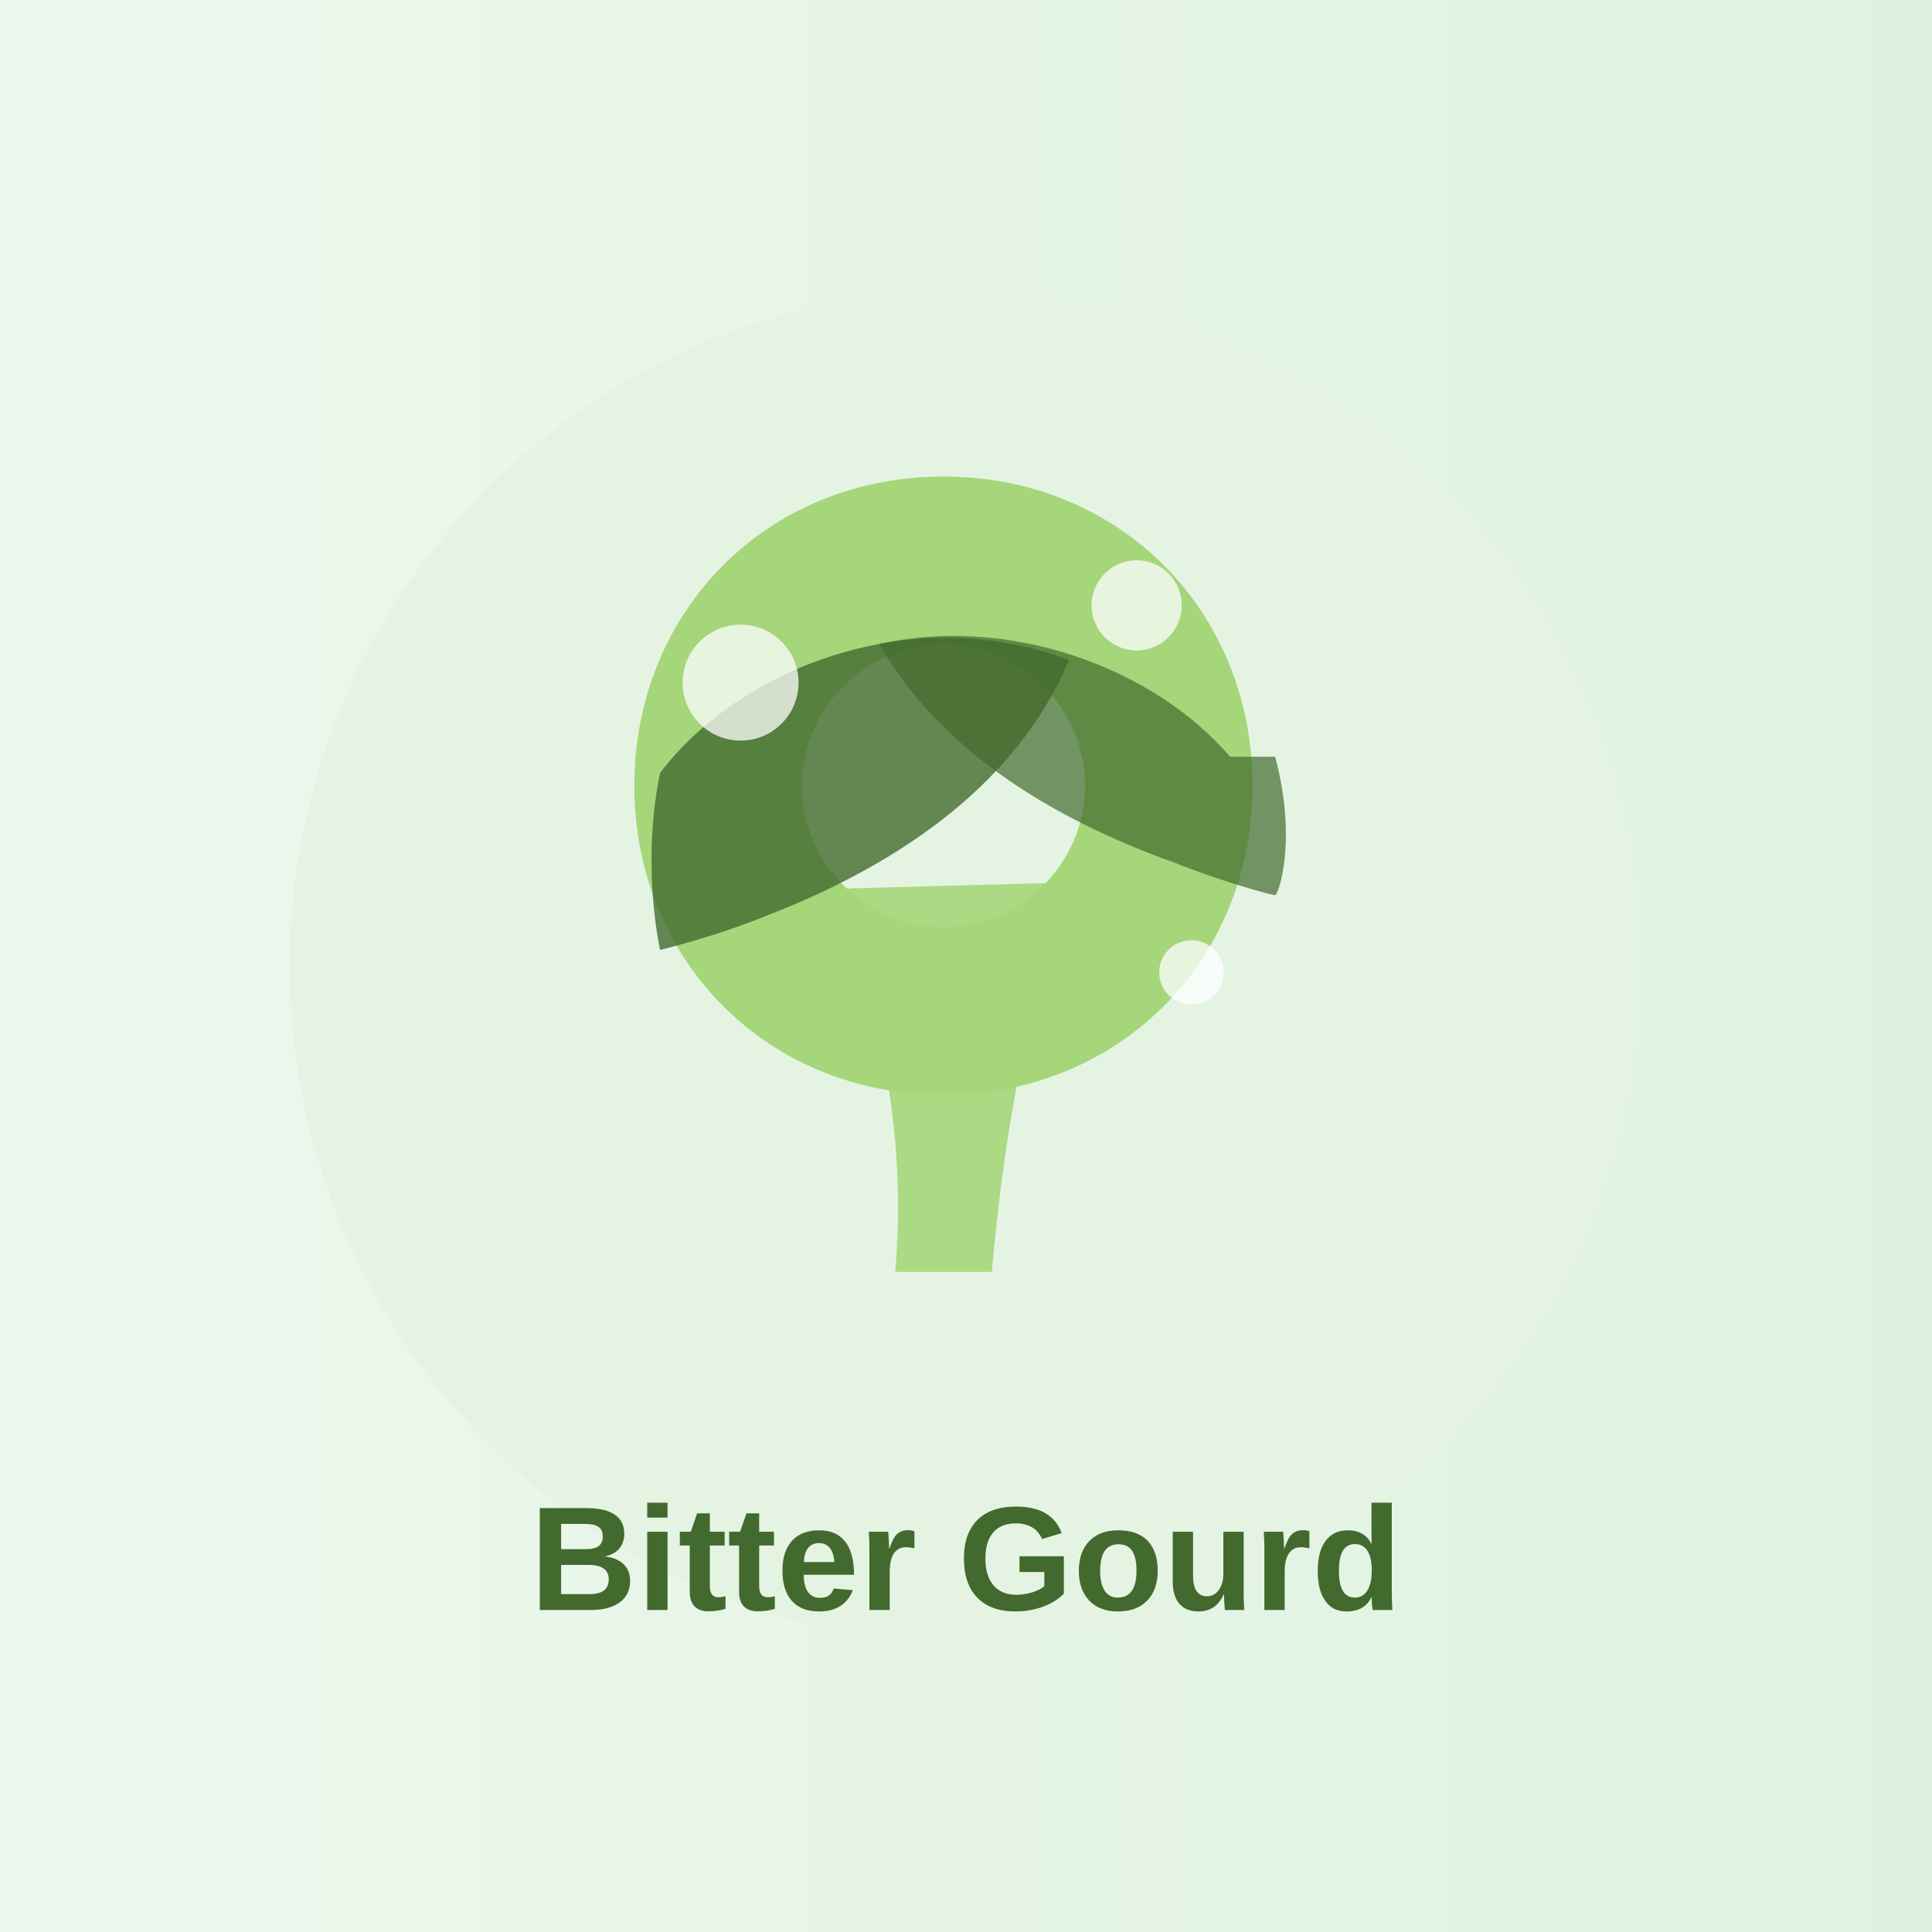
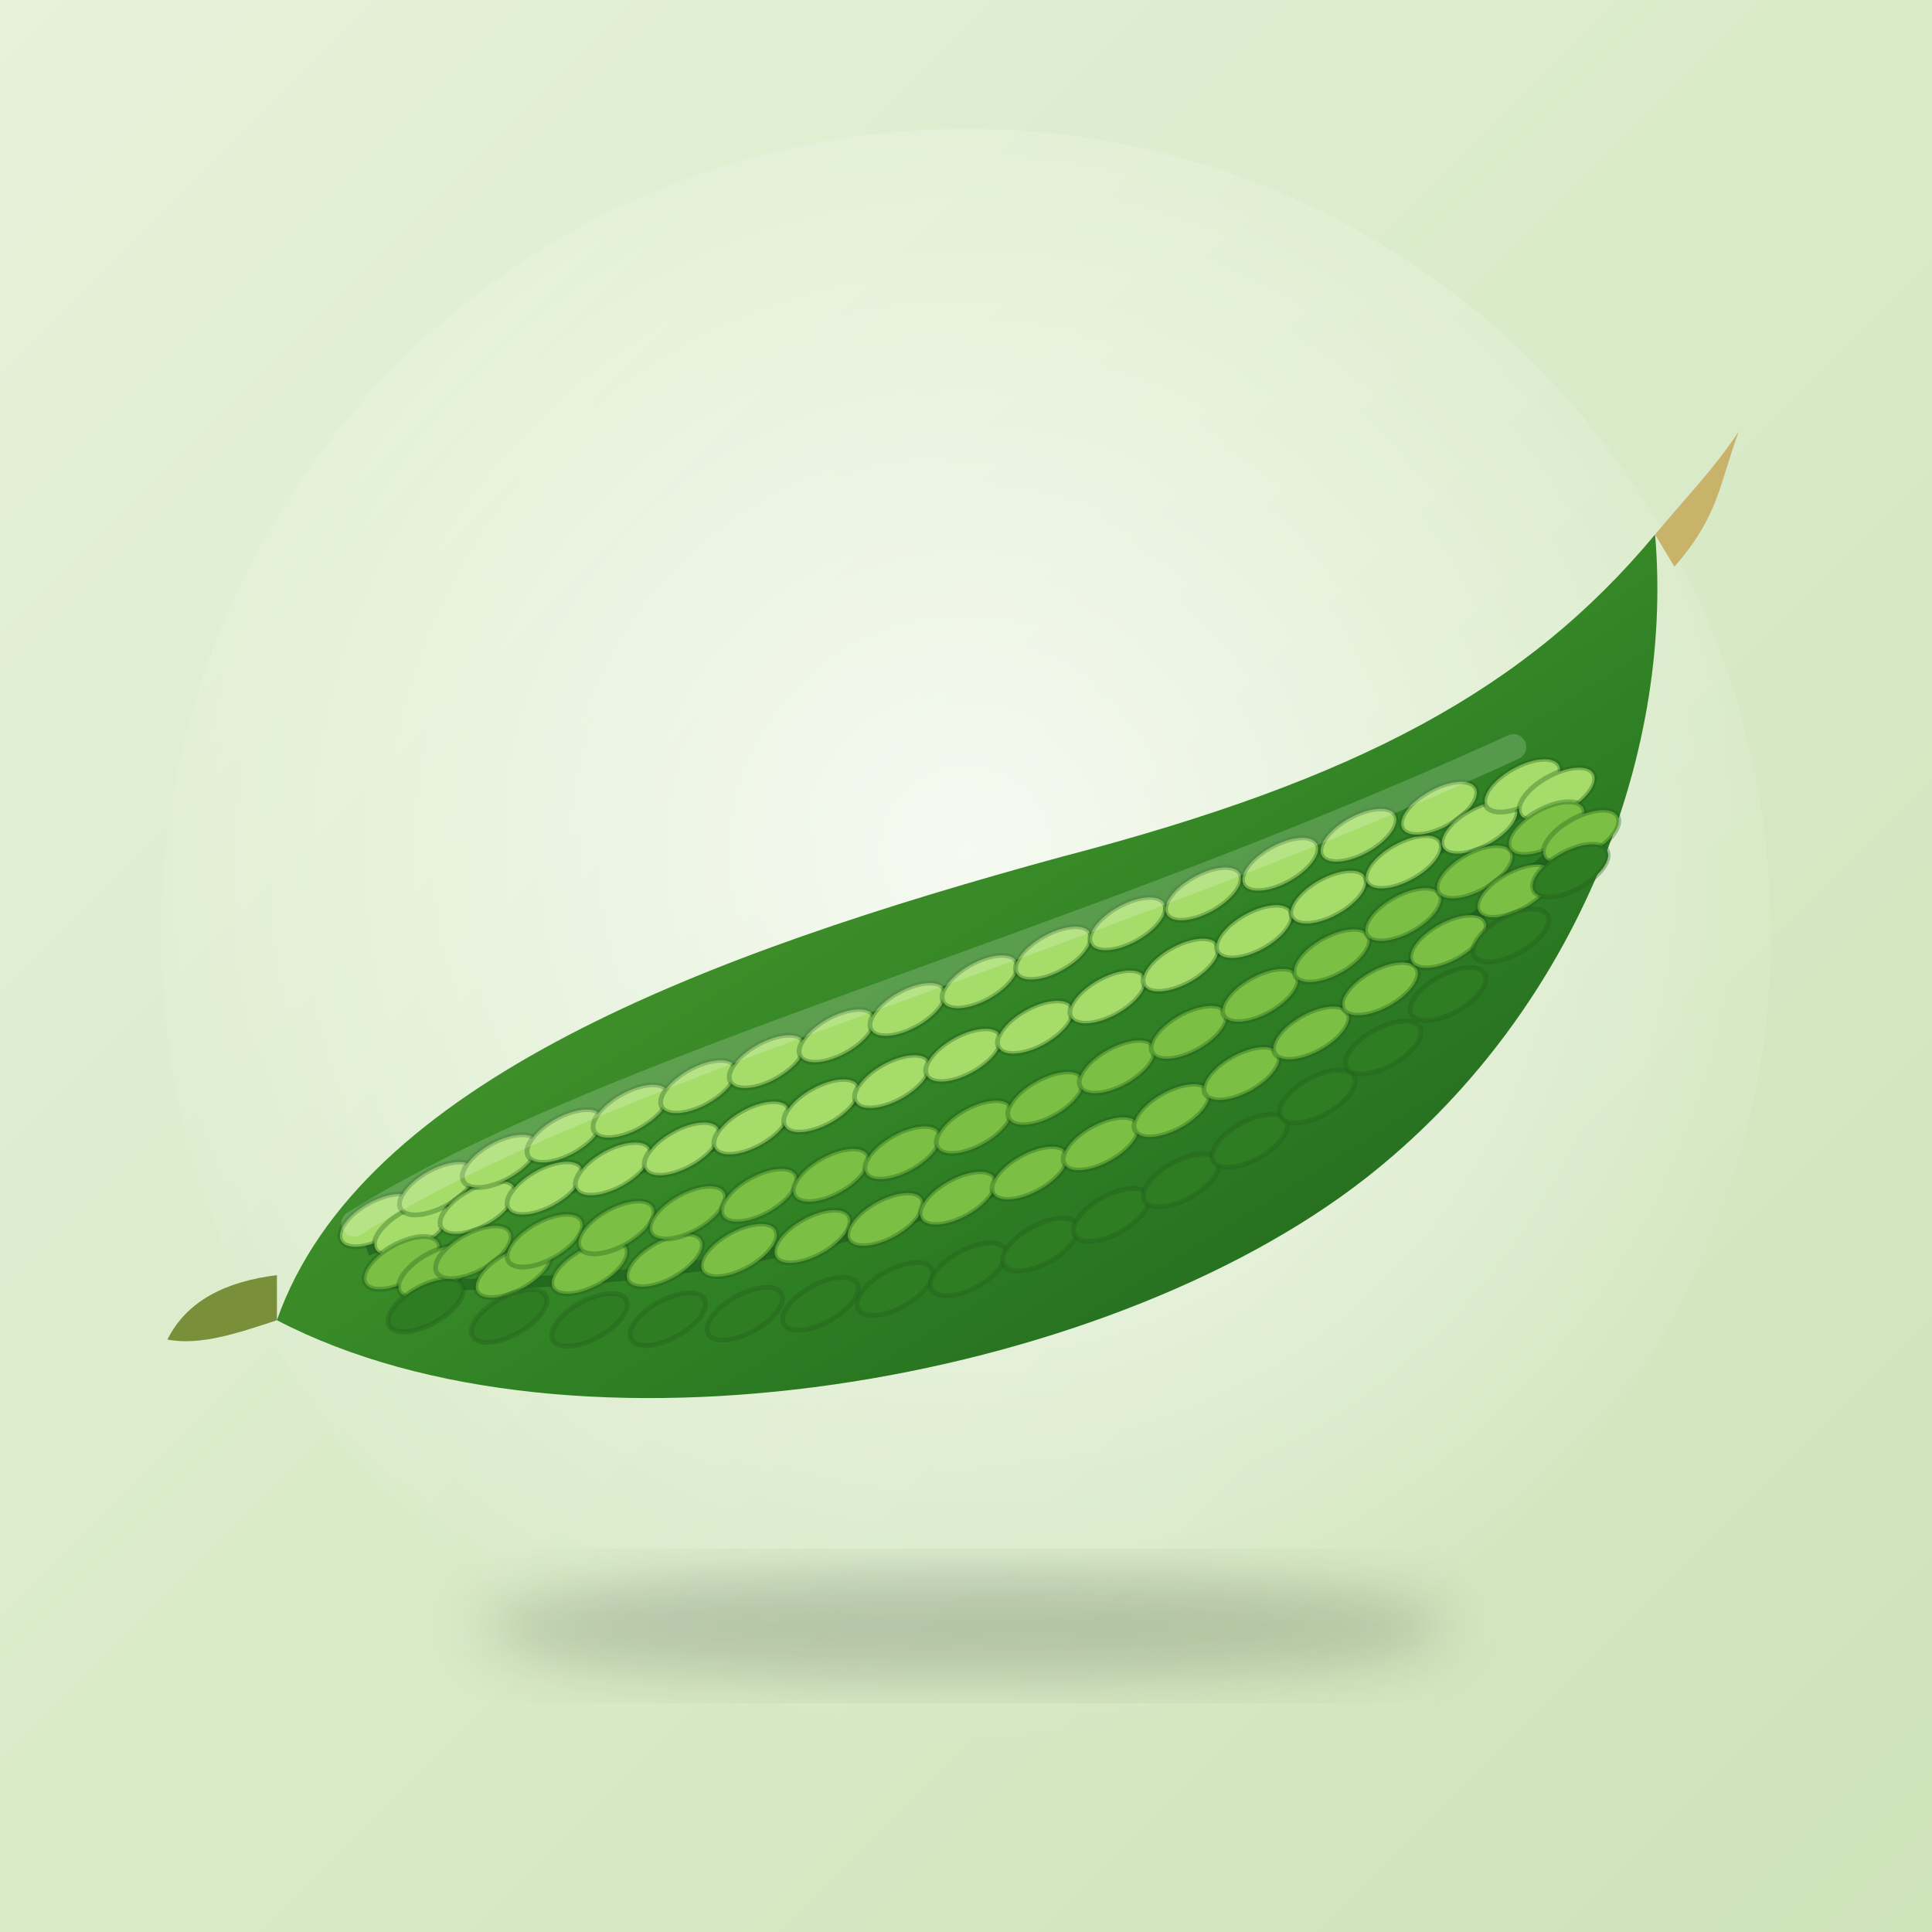
- <svg xmlns="http://www.w3.org/2000/svg" width="600" height="600" viewBox="0 0 600 600" role="img" aria-label="Bitter Gourd">
+ <svg xmlns="http://www.w3.org/2000/svg" width="600" height="600" viewBox="0 0 600 600" role="img" aria-label="Bitter gourd">
  <defs>
-     <linearGradient id="bg" x1="0" x2="1">
-       <stop offset="0%" stop-color="#edf8ee" />
-       <stop offset="100%" stop-color="#dff2df" />
+     <linearGradient id="bg" x1="0" y1="0" x2="1" y2="1">
+       <stop offset="0" stop-color="#e6f2da" />
+       <stop offset="1" stop-color="#cde3b8" />
+     </linearGradient>
+     <radialGradient id="glow" cx="0.5" cy="0.45" r="0.55">
+       <stop offset="0" stop-color="#ffffff" stop-opacity="0.75" />
+       <stop offset="1" stop-color="#ffffff" stop-opacity="0" />
+     </radialGradient>
+     <filter id="soft" x="-20%" y="-20%" width="140%" height="140%">
+       <feGaussianBlur stdDeviation="9" />
+     </filter>
+     <linearGradient id="bg1" x1="0" y1="0" x2="1" y2="1">
+       <stop offset="0" stop-color="#5aab33" />
+       <stop offset=".6" stop-color="#2f8024" />
+       <stop offset="1" stop-color="#1d5e1c" />
    </linearGradient>
  </defs>
  <rect width="600" height="600" fill="url(#bg)" />
-   <circle cx="300" cy="300" r="210" fill="#e5f4e2" />
-   <g fill="#a5d67a">
-     <path d="M293 148c-55 0-96 42-96 96s41 96 96 96 96-42 96-96-41-96-96-96zm0 52c24 0 44 20 44 44s-20 44-44 44-44-20-44-44 20-44 44-44z" />
-     <path d="M260 276c12 36 22 74 18 119h30c4-44 11-85 26-121l-74 2z" opacity="0.9" />
-     <path d="M205 240c26-34 80-53 127-35-16 38-52 63-93 79-17 7-34 11-34 11s-6-26 0-55z" fill="#426a2e" opacity="0.8" />
-     <path d="M382 235c-24-28-69-44-109-35 18 31 50 53 92 68 15 6 30 10 31 10s7-17 0-43z" fill="#426a2e" opacity="0.7" />
+   <circle cx="300" cy="290" r="250" fill="url(#glow)" />
+   <ellipse cx="300" cy="505" rx="150" ry="17" fill="#1b2a14" opacity="0.2" filter="url(#soft)" />
+   <path d="M86 410 C112 336 220 296 330 266 C422 242 474 214 514 166 C520 236 488 316 424 366 C342 430 178 458 86 410 Z" fill="url(#bg1)" />
+   <g fill="none" stroke="#1a5518" stroke-width="3.5" opacity=".55">
+     <path d="M114.0 388.3 L130.7 382.3 L147.9 377.1 L165.4 372.1 L183.1 367.1 L201.0 362.0 L218.9 356.6 L237.1 351.0 L255.3 345.0 L273.7 338.6 L292.2 331.7 L310.8 324.5 L329.6 316.8 L348.5 308.7 L367.5 300.2 L386.6 291.5 L405.9 282.5 L425.3 273.4 L445.0 264.3 L464.9 255.4 L485.3 247.3" />
+     <path d="M119.7 398.3 L140.1 399.0 L160.0 398.5 L179.7 397.3 L199.1 395.5 L218.4 392.9 L237.5 389.6 L256.5 385.5 L275.4 380.6 L294.2 374.9 L312.8 368.3 L331.3 360.8 L349.7 352.4 L367.9 343.2 L386.1 333.2 L404.0 322.4 L421.9 310.9 L439.6 298.6 L457.1 285.7 L474.3 272.1 L491.0 257.3" />
  </g>
-   <g fill="#ffffff" opacity="0.75">
-     <circle cx="230" cy="212" r="18" />
-     <circle cx="353" cy="188" r="14" />
-     <circle cx="370" cy="302" r="10" />
-   </g>
-   <text x="300" y="500" text-anchor="middle" font-size="46" fill="#426a2e" font-family="Arial, sans-serif" font-weight="700">Bitter Gourd</text>
+   <ellipse cx="117.3" cy="379.0" rx="13" ry="6" transform="rotate(-29 117.3 379.0)" fill="#a6dd6a" stroke="#215c1a" stroke-opacity=".35" stroke-width="1.5" />
+   <ellipse cx="128.0" cy="381.6" rx="13" ry="6" transform="rotate(-29 128.0 381.6)" fill="#a6dd6a" stroke="#215c1a" stroke-opacity=".35" stroke-width="1.5" />
+   <ellipse cx="124.8" cy="392.2" rx="13" ry="6" transform="rotate(-29 124.8 392.2)" fill="#7bc044" stroke="#215c1a" stroke-opacity=".35" stroke-width="1.5" />
+   <ellipse cx="135.5" cy="394.8" rx="13" ry="6" transform="rotate(-29 135.5 394.8)" fill="#7bc044" stroke="#215c1a" stroke-opacity=".35" stroke-width="1.5" />
+   <ellipse cx="132.2" cy="405.4" rx="13" ry="6" transform="rotate(-29 132.2 405.4)" fill="#2f7d22" stroke="#215c1a" stroke-opacity=".35" stroke-width="1.5" />
+   <ellipse cx="135.8" cy="369.1" rx="13" ry="6" transform="rotate(-29 135.8 369.1)" fill="#a6dd6a" stroke="#215c1a" stroke-opacity=".35" stroke-width="1.5" />
+   <ellipse cx="148.4" cy="375.0" rx="13" ry="6" transform="rotate(-29 148.4 375.0)" fill="#a6dd6a" stroke="#215c1a" stroke-opacity=".35" stroke-width="1.5" />
+   <ellipse cx="147.0" cy="388.9" rx="13" ry="6" transform="rotate(-29 147.0 388.9)" fill="#7bc044" stroke="#215c1a" stroke-opacity=".35" stroke-width="1.5" />
+   <ellipse cx="159.5" cy="394.8" rx="13" ry="6" transform="rotate(-29 159.5 394.8)" fill="#7bc044" stroke="#215c1a" stroke-opacity=".35" stroke-width="1.5" />
+   <ellipse cx="158.1" cy="408.7" rx="13" ry="6" transform="rotate(-29 158.1 408.7)" fill="#2f7d22" stroke="#215c1a" stroke-opacity=".35" stroke-width="1.5" />
+   <ellipse cx="155.3" cy="360.6" rx="13" ry="6" transform="rotate(-29 155.3 360.6)" fill="#a6dd6a" stroke="#215c1a" stroke-opacity=".35" stroke-width="1.5" />
+   <ellipse cx="169.2" cy="369.0" rx="13" ry="6" transform="rotate(-29 169.2 369.0)" fill="#a6dd6a" stroke="#215c1a" stroke-opacity=".35" stroke-width="1.5" />
+   <ellipse cx="169.2" cy="385.3" rx="13" ry="6" transform="rotate(-29 169.2 385.3)" fill="#7bc044" stroke="#215c1a" stroke-opacity=".35" stroke-width="1.5" />
+   <ellipse cx="183.1" cy="393.6" rx="13" ry="6" transform="rotate(-29 183.1 393.6)" fill="#7bc044" stroke="#215c1a" stroke-opacity=".35" stroke-width="1.5" />
+   <ellipse cx="183.1" cy="409.9" rx="13" ry="6" transform="rotate(-29 183.1 409.9)" fill="#2f7d22" stroke="#215c1a" stroke-opacity=".35" stroke-width="1.5" />
+   <ellipse cx="175.4" cy="352.8" rx="13" ry="6" transform="rotate(-29 175.4 352.8)" fill="#a6dd6a" stroke="#215c1a" stroke-opacity=".35" stroke-width="1.5" />
+   <ellipse cx="190.4" cy="363.0" rx="13" ry="6" transform="rotate(-29 190.4 363.0)" fill="#a6dd6a" stroke="#215c1a" stroke-opacity=".35" stroke-width="1.5" />
+   <ellipse cx="191.4" cy="381.2" rx="13" ry="6" transform="rotate(-29 191.4 381.2)" fill="#7bc044" stroke="#215c1a" stroke-opacity=".35" stroke-width="1.5" />
+   <ellipse cx="206.4" cy="391.4" rx="13" ry="6" transform="rotate(-29 206.4 391.4)" fill="#7bc044" stroke="#215c1a" stroke-opacity=".35" stroke-width="1.5" />
+   <ellipse cx="207.4" cy="409.7" rx="13" ry="6" transform="rotate(-29 207.4 409.7)" fill="#2f7d22" stroke="#215c1a" stroke-opacity=".35" stroke-width="1.5" />
+   <ellipse cx="195.9" cy="345.1" rx="13" ry="6" transform="rotate(-29 195.9 345.1)" fill="#a6dd6a" stroke="#215c1a" stroke-opacity=".35" stroke-width="1.5" />
+   <ellipse cx="211.8" cy="356.8" rx="13" ry="6" transform="rotate(-29 211.8 356.8)" fill="#a6dd6a" stroke="#215c1a" stroke-opacity=".35" stroke-width="1.5" />
+   <ellipse cx="213.6" cy="376.6" rx="13" ry="6" transform="rotate(-29 213.6 376.6)" fill="#7bc044" stroke="#215c1a" stroke-opacity=".35" stroke-width="1.5" />
+   <ellipse cx="229.5" cy="388.3" rx="13" ry="6" transform="rotate(-29 229.5 388.3)" fill="#7bc044" stroke="#215c1a" stroke-opacity=".35" stroke-width="1.5" />
+   <ellipse cx="231.3" cy="408.0" rx="13" ry="6" transform="rotate(-29 231.3 408.0)" fill="#2f7d22" stroke="#215c1a" stroke-opacity=".35" stroke-width="1.5" />
+   <ellipse cx="216.9" cy="337.5" rx="13" ry="6" transform="rotate(-29 216.9 337.5)" fill="#a6dd6a" stroke="#215c1a" stroke-opacity=".35" stroke-width="1.5" />
+   <ellipse cx="233.4" cy="350.3" rx="13" ry="6" transform="rotate(-29 233.4 350.3)" fill="#a6dd6a" stroke="#215c1a" stroke-opacity=".35" stroke-width="1.5" />
+   <ellipse cx="235.8" cy="371.2" rx="13" ry="6" transform="rotate(-29 235.8 371.2)" fill="#7bc044" stroke="#215c1a" stroke-opacity=".35" stroke-width="1.5" />
+   <ellipse cx="252.3" cy="384.0" rx="13" ry="6" transform="rotate(-29 252.3 384.0)" fill="#7bc044" stroke="#215c1a" stroke-opacity=".35" stroke-width="1.5" />
+   <ellipse cx="254.8" cy="404.9" rx="13" ry="6" transform="rotate(-29 254.8 404.9)" fill="#2f7d22" stroke="#215c1a" stroke-opacity=".35" stroke-width="1.5" />
+   <ellipse cx="238.2" cy="329.7" rx="13" ry="6" transform="rotate(-29 238.2 329.7)" fill="#a6dd6a" stroke="#215c1a" stroke-opacity=".35" stroke-width="1.5" />
+   <ellipse cx="255.1" cy="343.4" rx="13" ry="6" transform="rotate(-29 255.1 343.4)" fill="#a6dd6a" stroke="#215c1a" stroke-opacity=".35" stroke-width="1.5" />
+   <ellipse cx="258.1" cy="365.0" rx="13" ry="6" transform="rotate(-29 258.1 365.0)" fill="#7bc044" stroke="#215c1a" stroke-opacity=".35" stroke-width="1.5" />
+   <ellipse cx="275.0" cy="378.7" rx="13" ry="6" transform="rotate(-29 275.0 378.7)" fill="#7bc044" stroke="#215c1a" stroke-opacity=".35" stroke-width="1.5" />
+   <ellipse cx="277.9" cy="400.3" rx="13" ry="6" transform="rotate(-29 277.9 400.3)" fill="#2f7d22" stroke="#215c1a" stroke-opacity=".35" stroke-width="1.5" />
+   <ellipse cx="259.9" cy="321.7" rx="13" ry="6" transform="rotate(-29 259.9 321.7)" fill="#a6dd6a" stroke="#215c1a" stroke-opacity=".35" stroke-width="1.5" />
+   <ellipse cx="277.1" cy="335.9" rx="13" ry="6" transform="rotate(-29 277.1 335.9)" fill="#a6dd6a" stroke="#215c1a" stroke-opacity=".35" stroke-width="1.5" />
+   <ellipse cx="280.3" cy="358.0" rx="13" ry="6" transform="rotate(-29 280.3 358.0)" fill="#7bc044" stroke="#215c1a" stroke-opacity=".35" stroke-width="1.5" />
+   <ellipse cx="297.5" cy="372.1" rx="13" ry="6" transform="rotate(-29 297.5 372.1)" fill="#7bc044" stroke="#215c1a" stroke-opacity=".35" stroke-width="1.5" />
+   <ellipse cx="300.7" cy="394.2" rx="13" ry="6" transform="rotate(-29 300.7 394.2)" fill="#2f7d22" stroke="#215c1a" stroke-opacity=".35" stroke-width="1.5" />
+   <ellipse cx="281.9" cy="313.5" rx="13" ry="6" transform="rotate(-29 281.9 313.5)" fill="#a6dd6a" stroke="#215c1a" stroke-opacity=".35" stroke-width="1.5" />
+   <ellipse cx="299.2" cy="327.7" rx="13" ry="6" transform="rotate(-29 299.2 327.7)" fill="#a6dd6a" stroke="#215c1a" stroke-opacity=".35" stroke-width="1.5" />
+   <ellipse cx="302.5" cy="350.0" rx="13" ry="6" transform="rotate(-29 302.5 350.0)" fill="#7bc044" stroke="#215c1a" stroke-opacity=".35" stroke-width="1.5" />
+   <ellipse cx="319.8" cy="364.3" rx="13" ry="6" transform="rotate(-29 319.8 364.3)" fill="#7bc044" stroke="#215c1a" stroke-opacity=".35" stroke-width="1.5" />
+   <ellipse cx="323.1" cy="386.5" rx="13" ry="6" transform="rotate(-29 323.1 386.5)" fill="#2f7d22" stroke="#215c1a" stroke-opacity=".35" stroke-width="1.5" />
+   <ellipse cx="304.3" cy="304.9" rx="13" ry="6" transform="rotate(-29 304.3 304.9)" fill="#a6dd6a" stroke="#215c1a" stroke-opacity=".35" stroke-width="1.5" />
+   <ellipse cx="321.5" cy="319.0" rx="13" ry="6" transform="rotate(-29 321.5 319.0)" fill="#a6dd6a" stroke="#215c1a" stroke-opacity=".35" stroke-width="1.5" />
+   <ellipse cx="324.7" cy="341.1" rx="13" ry="6" transform="rotate(-29 324.7 341.1)" fill="#7bc044" stroke="#215c1a" stroke-opacity=".35" stroke-width="1.5" />
+   <ellipse cx="341.9" cy="355.2" rx="13" ry="6" transform="rotate(-29 341.9 355.2)" fill="#7bc044" stroke="#215c1a" stroke-opacity=".35" stroke-width="1.5" />
+   <ellipse cx="345.1" cy="377.3" rx="13" ry="6" transform="rotate(-29 345.1 377.3)" fill="#2f7d22" stroke="#215c1a" stroke-opacity=".35" stroke-width="1.5" />
+   <ellipse cx="327.1" cy="296.0" rx="13" ry="6" transform="rotate(-29 327.1 296.0)" fill="#a6dd6a" stroke="#215c1a" stroke-opacity=".35" stroke-width="1.5" />
+   <ellipse cx="344.0" cy="309.6" rx="13" ry="6" transform="rotate(-29 344.0 309.6)" fill="#a6dd6a" stroke="#215c1a" stroke-opacity=".35" stroke-width="1.5" />
+   <ellipse cx="346.9" cy="331.3" rx="13" ry="6" transform="rotate(-29 346.9 331.3)" fill="#7bc044" stroke="#215c1a" stroke-opacity=".35" stroke-width="1.5" />
+   <ellipse cx="363.9" cy="344.9" rx="13" ry="6" transform="rotate(-29 363.9 344.9)" fill="#7bc044" stroke="#215c1a" stroke-opacity=".35" stroke-width="1.5" />
+   <ellipse cx="366.8" cy="366.6" rx="13" ry="6" transform="rotate(-29 366.8 366.6)" fill="#2f7d22" stroke="#215c1a" stroke-opacity=".35" stroke-width="1.5" />
+   <ellipse cx="350.2" cy="286.9" rx="13" ry="6" transform="rotate(-29 350.2 286.9)" fill="#a6dd6a" stroke="#215c1a" stroke-opacity=".35" stroke-width="1.5" />
+   <ellipse cx="366.7" cy="299.7" rx="13" ry="6" transform="rotate(-29 366.7 299.7)" fill="#a6dd6a" stroke="#215c1a" stroke-opacity=".35" stroke-width="1.5" />
+   <ellipse cx="369.2" cy="320.6" rx="13" ry="6" transform="rotate(-29 369.2 320.6)" fill="#7bc044" stroke="#215c1a" stroke-opacity=".35" stroke-width="1.5" />
+   <ellipse cx="385.6" cy="333.4" rx="13" ry="6" transform="rotate(-29 385.6 333.4)" fill="#7bc044" stroke="#215c1a" stroke-opacity=".35" stroke-width="1.5" />
+   <ellipse cx="388.1" cy="354.3" rx="13" ry="6" transform="rotate(-29 388.1 354.3)" fill="#2f7d22" stroke="#215c1a" stroke-opacity=".35" stroke-width="1.5" />
+   <ellipse cx="373.7" cy="277.6" rx="13" ry="6" transform="rotate(-29 373.7 277.6)" fill="#a6dd6a" stroke="#215c1a" stroke-opacity=".35" stroke-width="1.5" />
+   <ellipse cx="389.5" cy="289.3" rx="13" ry="6" transform="rotate(-29 389.5 289.3)" fill="#a6dd6a" stroke="#215c1a" stroke-opacity=".35" stroke-width="1.5" />
+   <ellipse cx="391.4" cy="309.1" rx="13" ry="6" transform="rotate(-29 391.4 309.1)" fill="#7bc044" stroke="#215c1a" stroke-opacity=".35" stroke-width="1.5" />
+   <ellipse cx="407.2" cy="320.8" rx="13" ry="6" transform="rotate(-29 407.2 320.8)" fill="#7bc044" stroke="#215c1a" stroke-opacity=".35" stroke-width="1.5" />
+   <ellipse cx="409.1" cy="340.5" rx="13" ry="6" transform="rotate(-29 409.1 340.5)" fill="#2f7d22" stroke="#215c1a" stroke-opacity=".35" stroke-width="1.5" />
+   <ellipse cx="397.6" cy="268.4" rx="13" ry="6" transform="rotate(-29 397.6 268.4)" fill="#a6dd6a" stroke="#215c1a" stroke-opacity=".35" stroke-width="1.5" />
+   <ellipse cx="412.6" cy="278.6" rx="13" ry="6" transform="rotate(-29 412.6 278.6)" fill="#a6dd6a" stroke="#215c1a" stroke-opacity=".35" stroke-width="1.5" />
+   <ellipse cx="413.6" cy="296.8" rx="13" ry="6" transform="rotate(-29 413.6 296.8)" fill="#7bc044" stroke="#215c1a" stroke-opacity=".35" stroke-width="1.5" />
+   <ellipse cx="428.6" cy="307.1" rx="13" ry="6" transform="rotate(-29 428.6 307.1)" fill="#7bc044" stroke="#215c1a" stroke-opacity=".35" stroke-width="1.5" />
+   <ellipse cx="429.6" cy="325.3" rx="13" ry="6" transform="rotate(-29 429.6 325.3)" fill="#2f7d22" stroke="#215c1a" stroke-opacity=".35" stroke-width="1.5" />
+   <ellipse cx="421.9" cy="259.4" rx="13" ry="6" transform="rotate(-29 421.9 259.4)" fill="#a6dd6a" stroke="#215c1a" stroke-opacity=".35" stroke-width="1.5" />
+   <ellipse cx="435.9" cy="267.7" rx="13" ry="6" transform="rotate(-29 435.9 267.7)" fill="#a6dd6a" stroke="#215c1a" stroke-opacity=".35" stroke-width="1.5" />
+   <ellipse cx="435.8" cy="284.0" rx="13" ry="6" transform="rotate(-29 435.8 284.0)" fill="#7bc044" stroke="#215c1a" stroke-opacity=".35" stroke-width="1.5" />
+   <ellipse cx="449.8" cy="292.4" rx="13" ry="6" transform="rotate(-29 449.8 292.4)" fill="#7bc044" stroke="#215c1a" stroke-opacity=".35" stroke-width="1.5" />
+   <ellipse cx="449.7" cy="308.7" rx="13" ry="6" transform="rotate(-29 449.7 308.7)" fill="#2f7d22" stroke="#215c1a" stroke-opacity=".35" stroke-width="1.5" />
+   <ellipse cx="446.9" cy="251.0" rx="13" ry="6" transform="rotate(-29 446.9 251.0)" fill="#a6dd6a" stroke="#215c1a" stroke-opacity=".35" stroke-width="1.5" />
+   <ellipse cx="459.5" cy="256.9" rx="13" ry="6" transform="rotate(-29 459.5 256.9)" fill="#a6dd6a" stroke="#215c1a" stroke-opacity=".35" stroke-width="1.5" />
+   <ellipse cx="458.0" cy="270.8" rx="13" ry="6" transform="rotate(-29 458.0 270.8)" fill="#7bc044" stroke="#215c1a" stroke-opacity=".35" stroke-width="1.5" />
+   <ellipse cx="470.6" cy="276.7" rx="13" ry="6" transform="rotate(-29 470.6 276.7)" fill="#7bc044" stroke="#215c1a" stroke-opacity=".35" stroke-width="1.5" />
+   <ellipse cx="469.2" cy="290.5" rx="13" ry="6" transform="rotate(-29 469.2 290.5)" fill="#2f7d22" stroke="#215c1a" stroke-opacity=".35" stroke-width="1.5" />
+   <ellipse cx="472.8" cy="244.0" rx="13" ry="6" transform="rotate(-29 472.8 244.0)" fill="#a6dd6a" stroke="#215c1a" stroke-opacity=".35" stroke-width="1.5" />
+   <ellipse cx="483.5" cy="246.6" rx="13" ry="6" transform="rotate(-29 483.5 246.6)" fill="#a6dd6a" stroke="#215c1a" stroke-opacity=".35" stroke-width="1.5" />
+   <ellipse cx="480.3" cy="257.2" rx="13" ry="6" transform="rotate(-29 480.3 257.2)" fill="#7bc044" stroke="#215c1a" stroke-opacity=".35" stroke-width="1.5" />
+   <ellipse cx="491.0" cy="259.8" rx="13" ry="6" transform="rotate(-29 491.0 259.8)" fill="#7bc044" stroke="#215c1a" stroke-opacity=".35" stroke-width="1.5" />
+   <ellipse cx="487.7" cy="270.4" rx="13" ry="6" transform="rotate(-29 487.7 270.4)" fill="#2f7d22" stroke="#215c1a" stroke-opacity=".35" stroke-width="1.5" />
+   <path d="M514 166 C524 154 532 146 540 134 C534 150 534 160 520 176 Z" fill="#c9b36a" />
+   <path d="M86 410 C74 414 62 418 52 416 C58 404 70 398 86 396 Z" fill="#7a8f3a" />
+   <path d="M110 380 C190 330 330 296 470 232" stroke="#fff" stroke-width="8" stroke-linecap="round" fill="none" opacity=".18" />
</svg>
